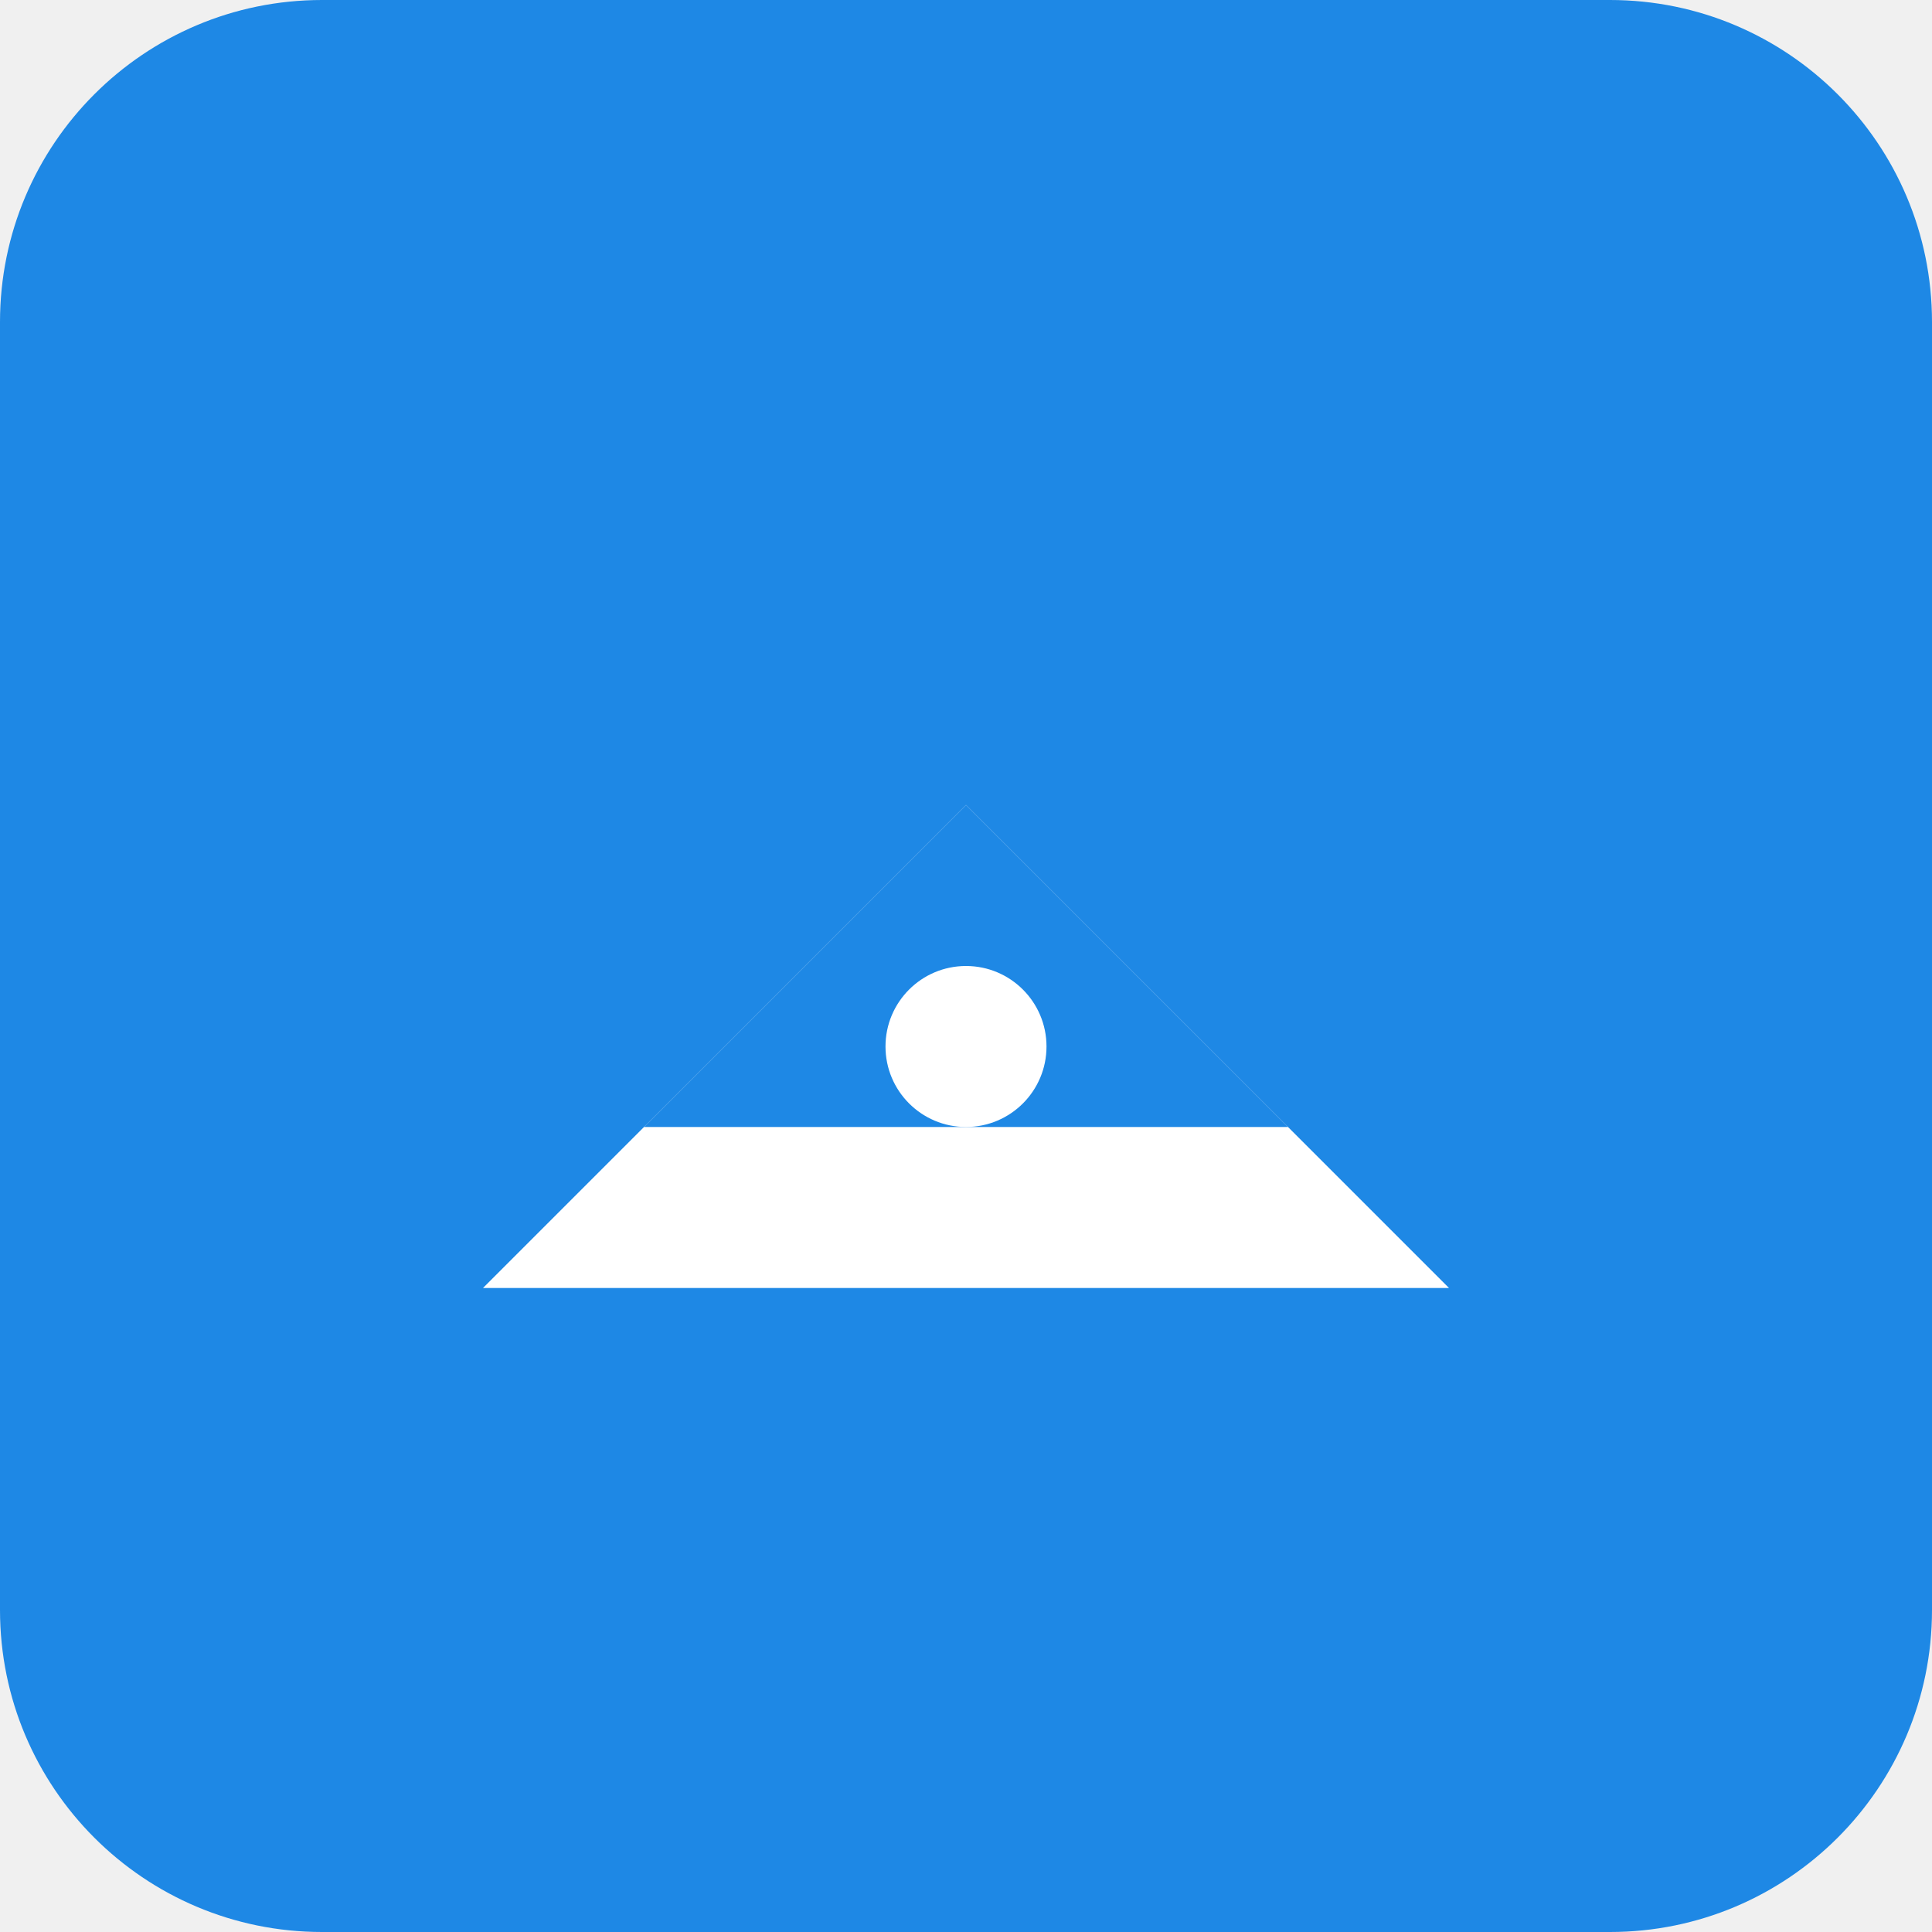
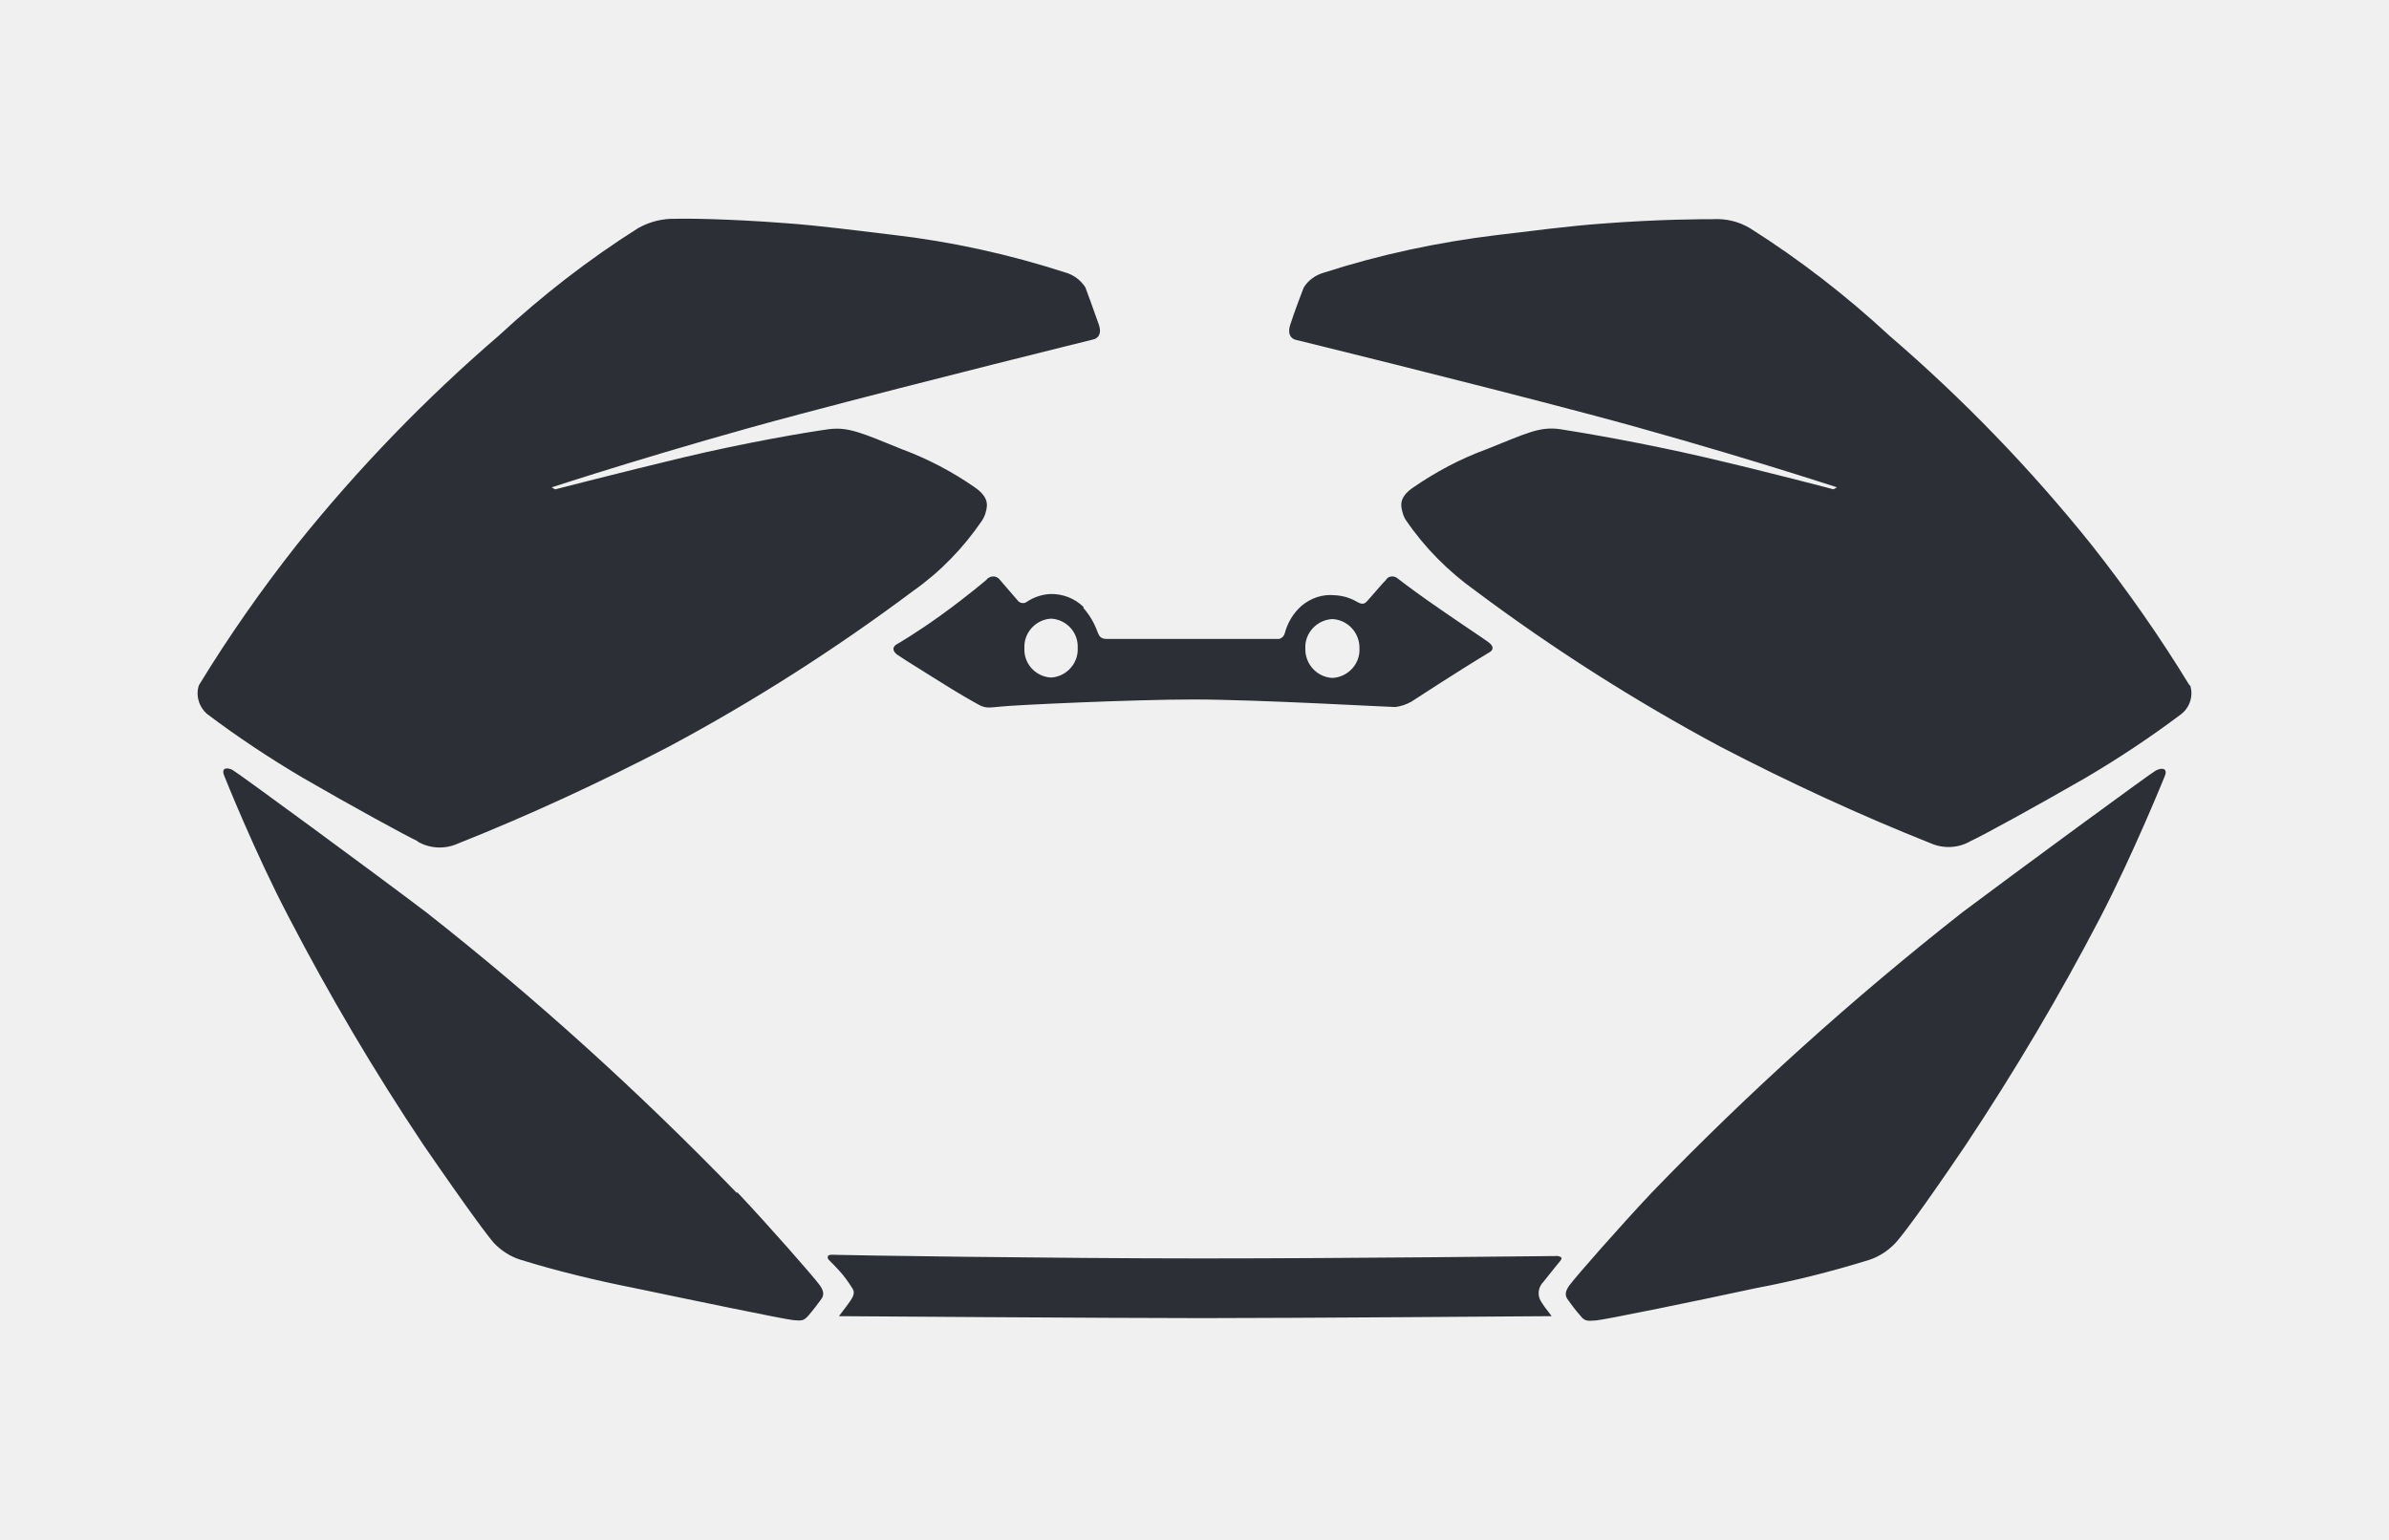
- <svg xmlns="http://www.w3.org/2000/svg" width="48" height="48" viewBox="0 0 48 48" fill="none">
-   <rect width="48" height="48" rx="8" fill="#1e88e5" />
-   <path d="M12 32L24 20L36 32H12Z" fill="white" />
-   <path d="M16 28L24 20L32 28H16Z" fill="#1e88e5" />
-   <circle cx="24" cy="26" r="2" fill="white" />
+ <svg xmlns="http://www.w3.org/2000/svg" id="Layer_1" version="1.1" viewBox="0 0 580.9 374.44">
+   <defs>
+     <style>
+       .st0 {
+         fill: #2c2f35;
+       }
+     </style>
+   </defs>
+   <g id="Raggruppa_1">
+     <path id="Tracciato_1" class="st0" d="M524.3,187.34c-1.16.58-34.35,24.97-47.13,34.55-26.71,21-51.97,43.74-75.58,68.22-7.74,8.23-18.19,20.13-19.93,22.45s-.58,3.29-.19,3.87c.48.68,1.74,2.42,2.81,3.58.97,1.26,1.55,1.35,3.77,1.16s24.48-4.74,38.8-7.84c9.29-1.74,18.48-4.06,27.58-6.87,2.42-.77,4.64-2.23,6.39-4.06,1.45-1.55,6.1-7.55,17.22-24,11.81-17.81,22.74-36.19,32.61-55.16,8.23-15.87,15.68-34.35,15.68-34.35.97-2.23-.87-2.13-1.94-1.55M532.42,166.73c-7.26-11.9-15.19-23.22-23.81-34.16-14.81-18.48-31.26-35.51-49.16-50.9-10.45-9.68-21.77-18.48-33.87-26.13-2.71-1.65-5.9-2.42-9.1-2.23-2.52,0-12.97,0-26.71,1.06-8.23.58-17.61,1.84-25.84,2.81-14.32,1.74-28.45,4.74-42.19,9.19-1.94.58-3.68,1.84-4.74,3.58,0,0-2.32,6-3.29,9.1s1.26,3.58,1.26,3.58c0,0,40.35,9.87,71.71,18.19,31.35,8.32,60,17.71,60,17.71l-.87.48s-15.68-4.16-31.06-7.74c-15.39-3.58-30.29-6.1-35.32-6.87s-8.42,1.06-17.9,4.84c-6.39,2.32-12.39,5.52-18,9.39-3.77,2.61-2.81,4.84-2.32,6.58.19.48.39.97.68,1.35,4.55,6.68,10.26,12.39,16.74,17.03,18.87,14.13,38.8,26.81,59.51,37.93,16.74,8.71,33.87,16.64,51.38,23.61,3.1,1.35,6.77,1.16,9.68-.58,2.81-1.26,15.68-8.32,27.97-15.39,8.03-4.74,15.77-9.87,23.22-15.48,2.13-1.65,3-4.55,2.13-7.06M179.12,290.11c-23.61-24.39-48.77-47.22-75.48-68.22-12.77-9.68-45.97-34.06-47.13-34.64s-2.9-.68-1.94,1.55c0,0,7.35,18.48,15.68,34.35,9.87,18.97,20.71,37.35,32.61,55.16,11.23,16.35,15.87,22.45,17.22,24,1.74,1.84,3.97,3.29,6.39,4.06,9.1,2.81,18.29,5.03,27.58,6.87,14.32,3,36.68,7.64,38.8,7.84s2.61.19,3.77-1.16,2.32-2.9,2.81-3.58c.39-.58,1.55-1.55-.19-3.87s-12.19-14.23-19.93-22.45M378.08,305.5s-50.22.58-86.03.58-86.71-.77-88.54-.87-2.32,0-2.23.68c0,0-.19.19.68.97.48.48,1.26,1.26,2.13,2.23,1.26,1.35,2.32,2.9,3.29,4.45.68,1.26-.29,2.42-1.55,4.16l-1.84,2.42s66.96.48,88.25.48,85.06-.48,85.06-.48c0,0-.77-.97-1.55-2.03-.48-.68-.97-1.35-1.35-2.13-.58-1.45-.19-3.1.87-4.16,2.13-2.71,3.97-4.94,3.97-4.94,0,0,.87-.87.19-1.16-.39-.19-.87-.29-1.26-.19M101.51,204.66c2.9,1.74,6.58,1.94,9.68.58,17.52-6.97,34.64-14.9,51.38-23.61,20.81-11.13,40.64-23.81,59.51-37.93,6.58-4.64,12.19-10.45,16.74-17.13.29-.48.48-.87.68-1.35.48-1.74,1.45-3.87-2.32-6.58-5.52-3.87-11.61-7.06-17.9-9.39-9.58-3.87-12.97-5.52-17.9-4.84-4.94.68-19.93,3.19-35.32,6.87s-31.06,7.74-31.06,7.74l-.87-.48s28.64-9.39,60-17.71c31.35-8.32,71.8-18.29,71.8-18.29,0,0,2.32-.48,1.26-3.58s-3.29-9.1-3.29-9.1c-1.16-1.74-2.81-3-4.84-3.58-13.74-4.45-27.87-7.55-42.19-9.19-8.23-.97-17.61-2.23-25.84-2.81-13.74-1.06-24.19-1.16-26.71-1.06-3.19-.1-6.29.68-9.1,2.23-12.1,7.64-23.42,16.45-33.87,26.13-17.9,15.39-34.35,32.42-49.16,50.9-8.61,10.93-16.55,22.26-23.81,34.16-.87,2.52,0,5.32,2.03,7.06,7.45,5.61,15.19,10.74,23.22,15.48,12.19,7.06,25.16,14.13,27.87,15.39M323.98,150.57c3.77.19,6.68,3.39,6.58,7.16.19,3.77-2.81,6.97-6.58,7.16-3.77-.19-6.68-3.39-6.58-7.16-.19-3.77,2.81-6.97,6.58-7.16M255.57,164.79c-3.77-.19-6.68-3.39-6.48-7.16-.19-3.77,2.81-6.97,6.48-7.16,3.77.19,6.68,3.39,6.48,7.16.19,3.77-2.81,6.97-6.48,7.16M263.5,147.67c-2.13-2.13-5.13-3.29-8.13-3.19-2.03.1-3.97.77-5.61,1.84-.68.58-1.74.48-2.32-.29h0s-2.42-2.81-4.26-4.94c-.68-.97-1.94-1.16-2.9-.48-.19.1-.29.19-.39.39,0,0-4.64,3.97-10.93,8.52-6.29,4.55-11.03,7.26-11.03,7.26-1.16.77-.68,1.74.19,2.42.68.48,2.61,1.74,9,5.71,6.58,4.16,9.29,5.61,10.84,6.48s2.42.77,5.23.48c3.19-.39,32.42-1.74,46.93-1.74,15.58,0,47.51,1.84,49.16,1.84,1.45-.19,2.81-.68,3.97-1.35,0,0,10.93-7.16,18.97-12,1.16-.68.77-1.65-.29-2.42-.58-.48-6.87-4.64-11.61-7.94-4.26-2.9-8.71-6.19-10.45-7.55-.77-.68-1.94-.68-2.61,0-.1.1-.19.19-.29.39-.48.39-2.81,3.19-3.87,4.35s-1.35,1.84-2.9,1.06c-1.74-1.06-3.68-1.65-5.71-1.74-2.9-.29-5.71.68-7.94,2.52-2.03,1.74-3.48,4.16-4.16,6.77-.19.68-.68,1.16-1.35,1.35h-41.9c-1.84,0-1.94-1.06-2.32-1.84-.77-2.13-1.94-4.06-3.39-5.71" />
+   </g>
</svg>
